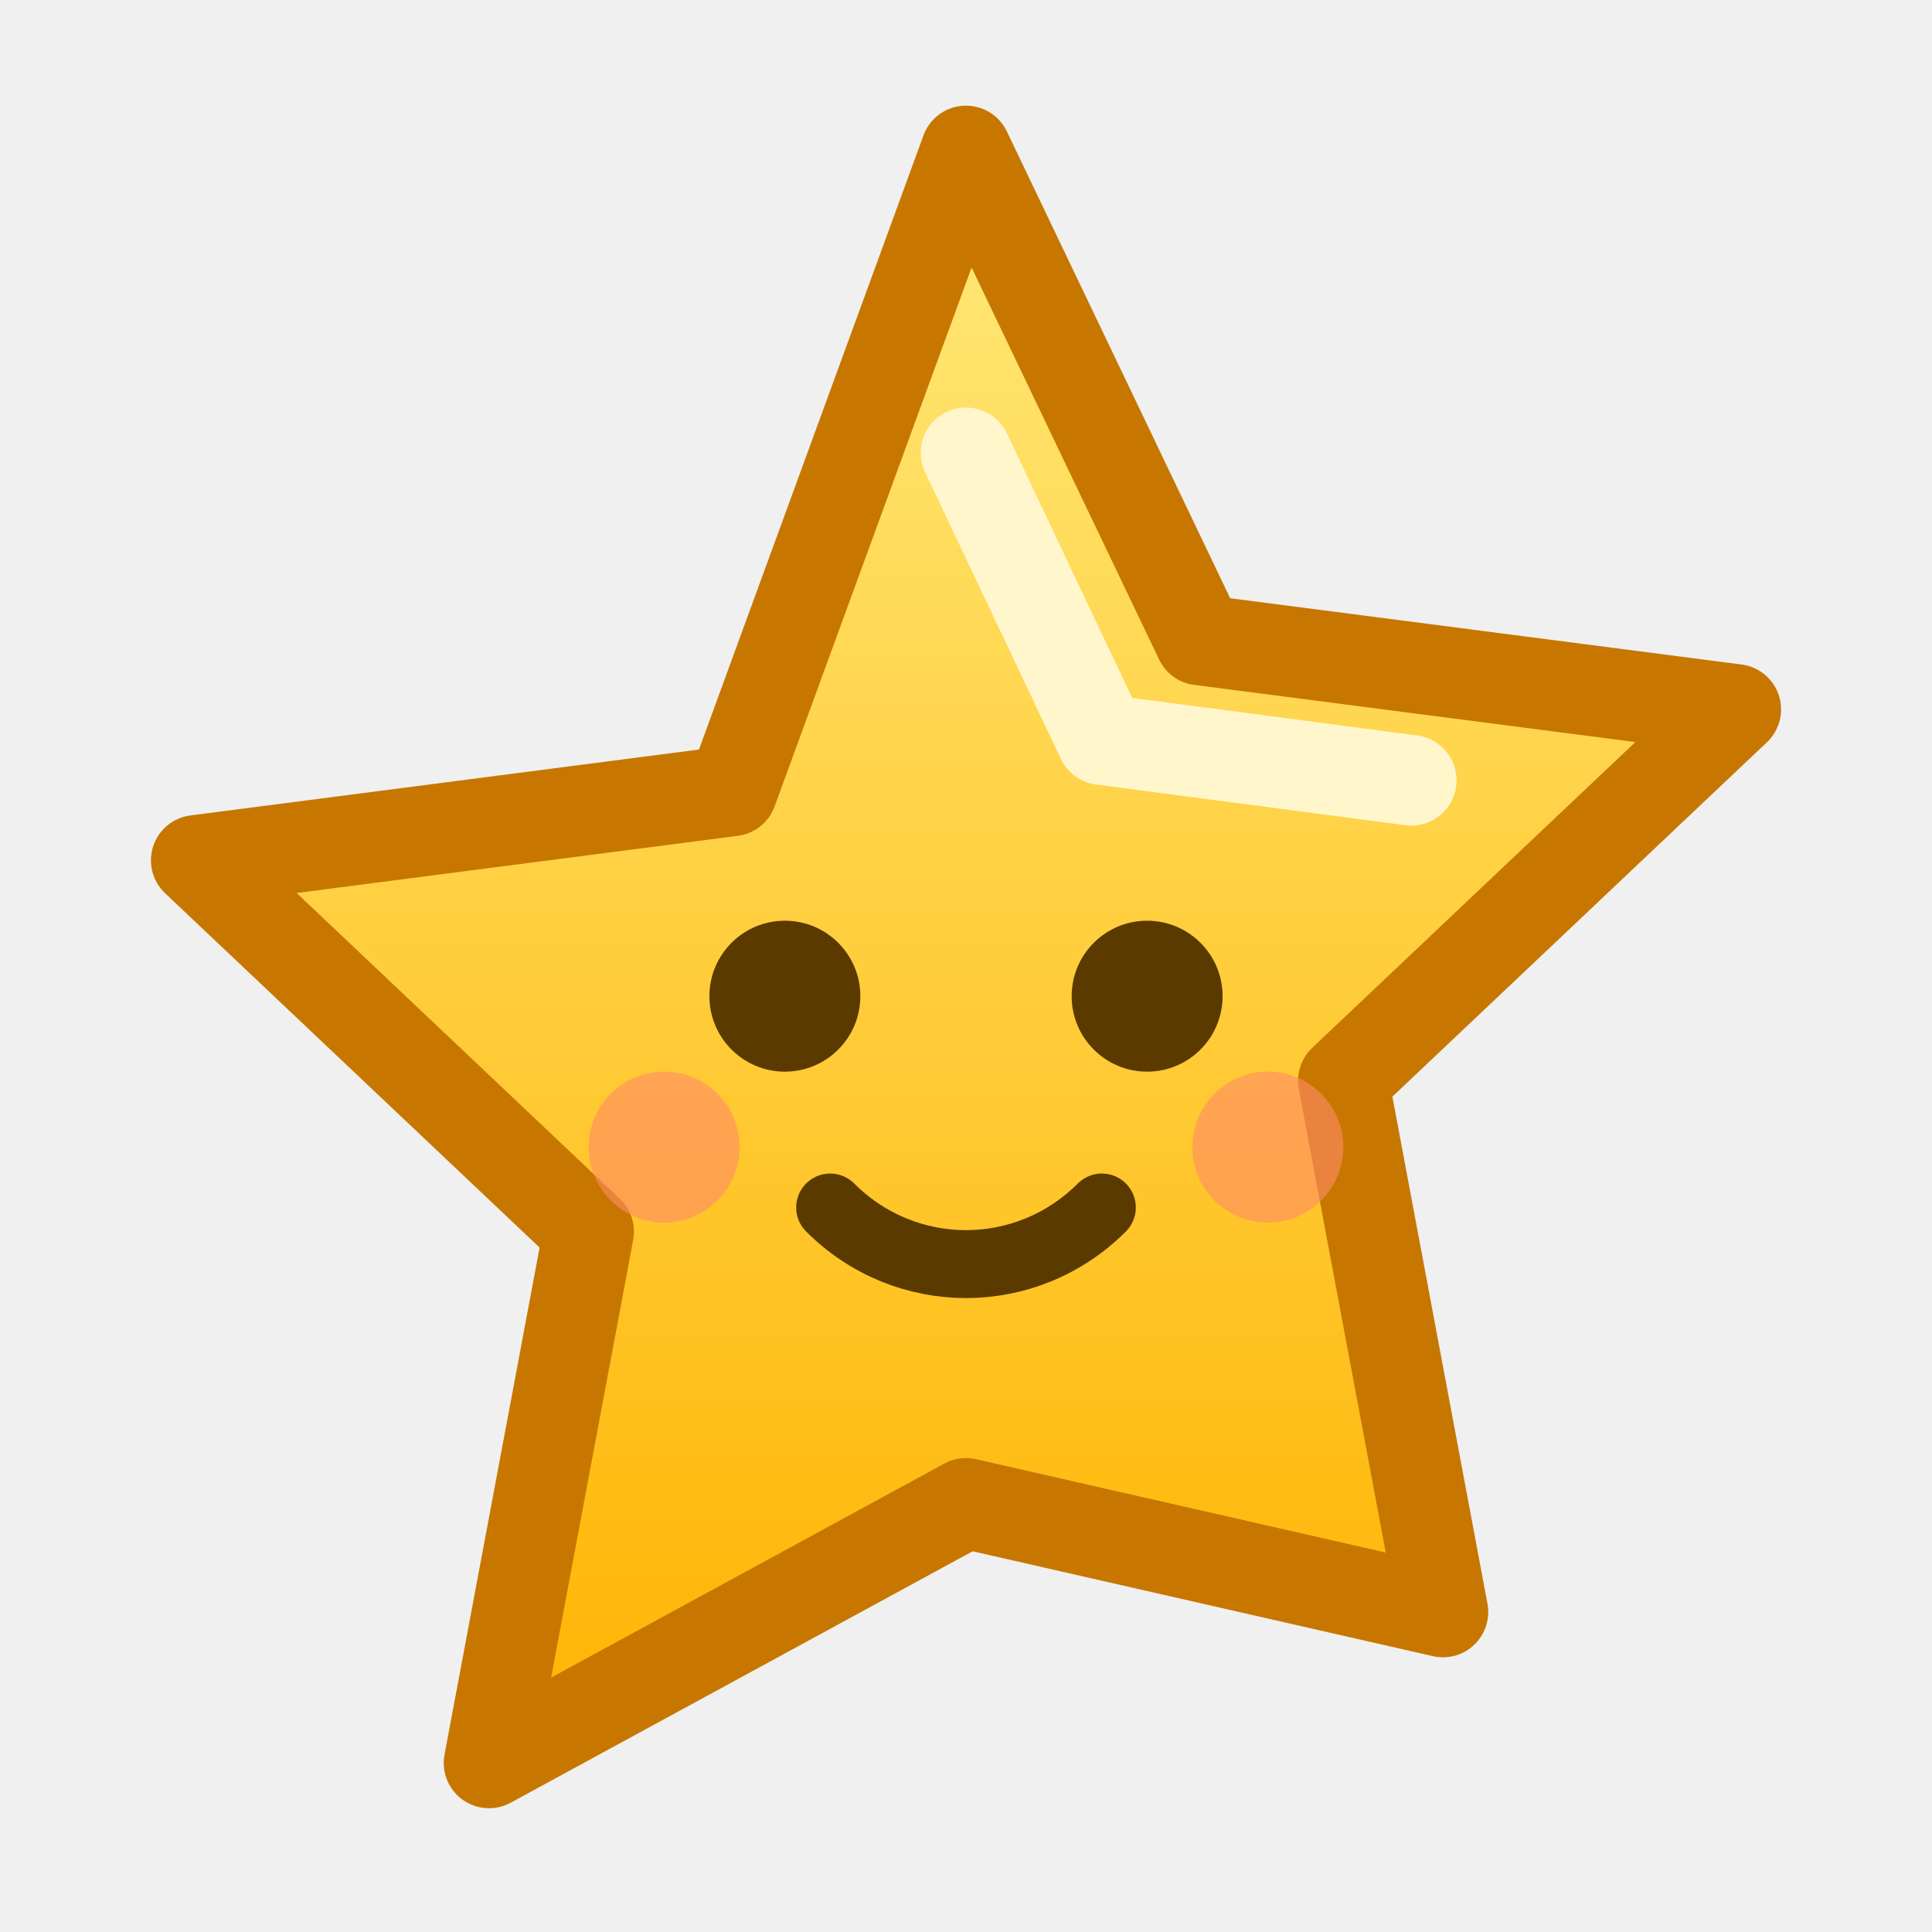
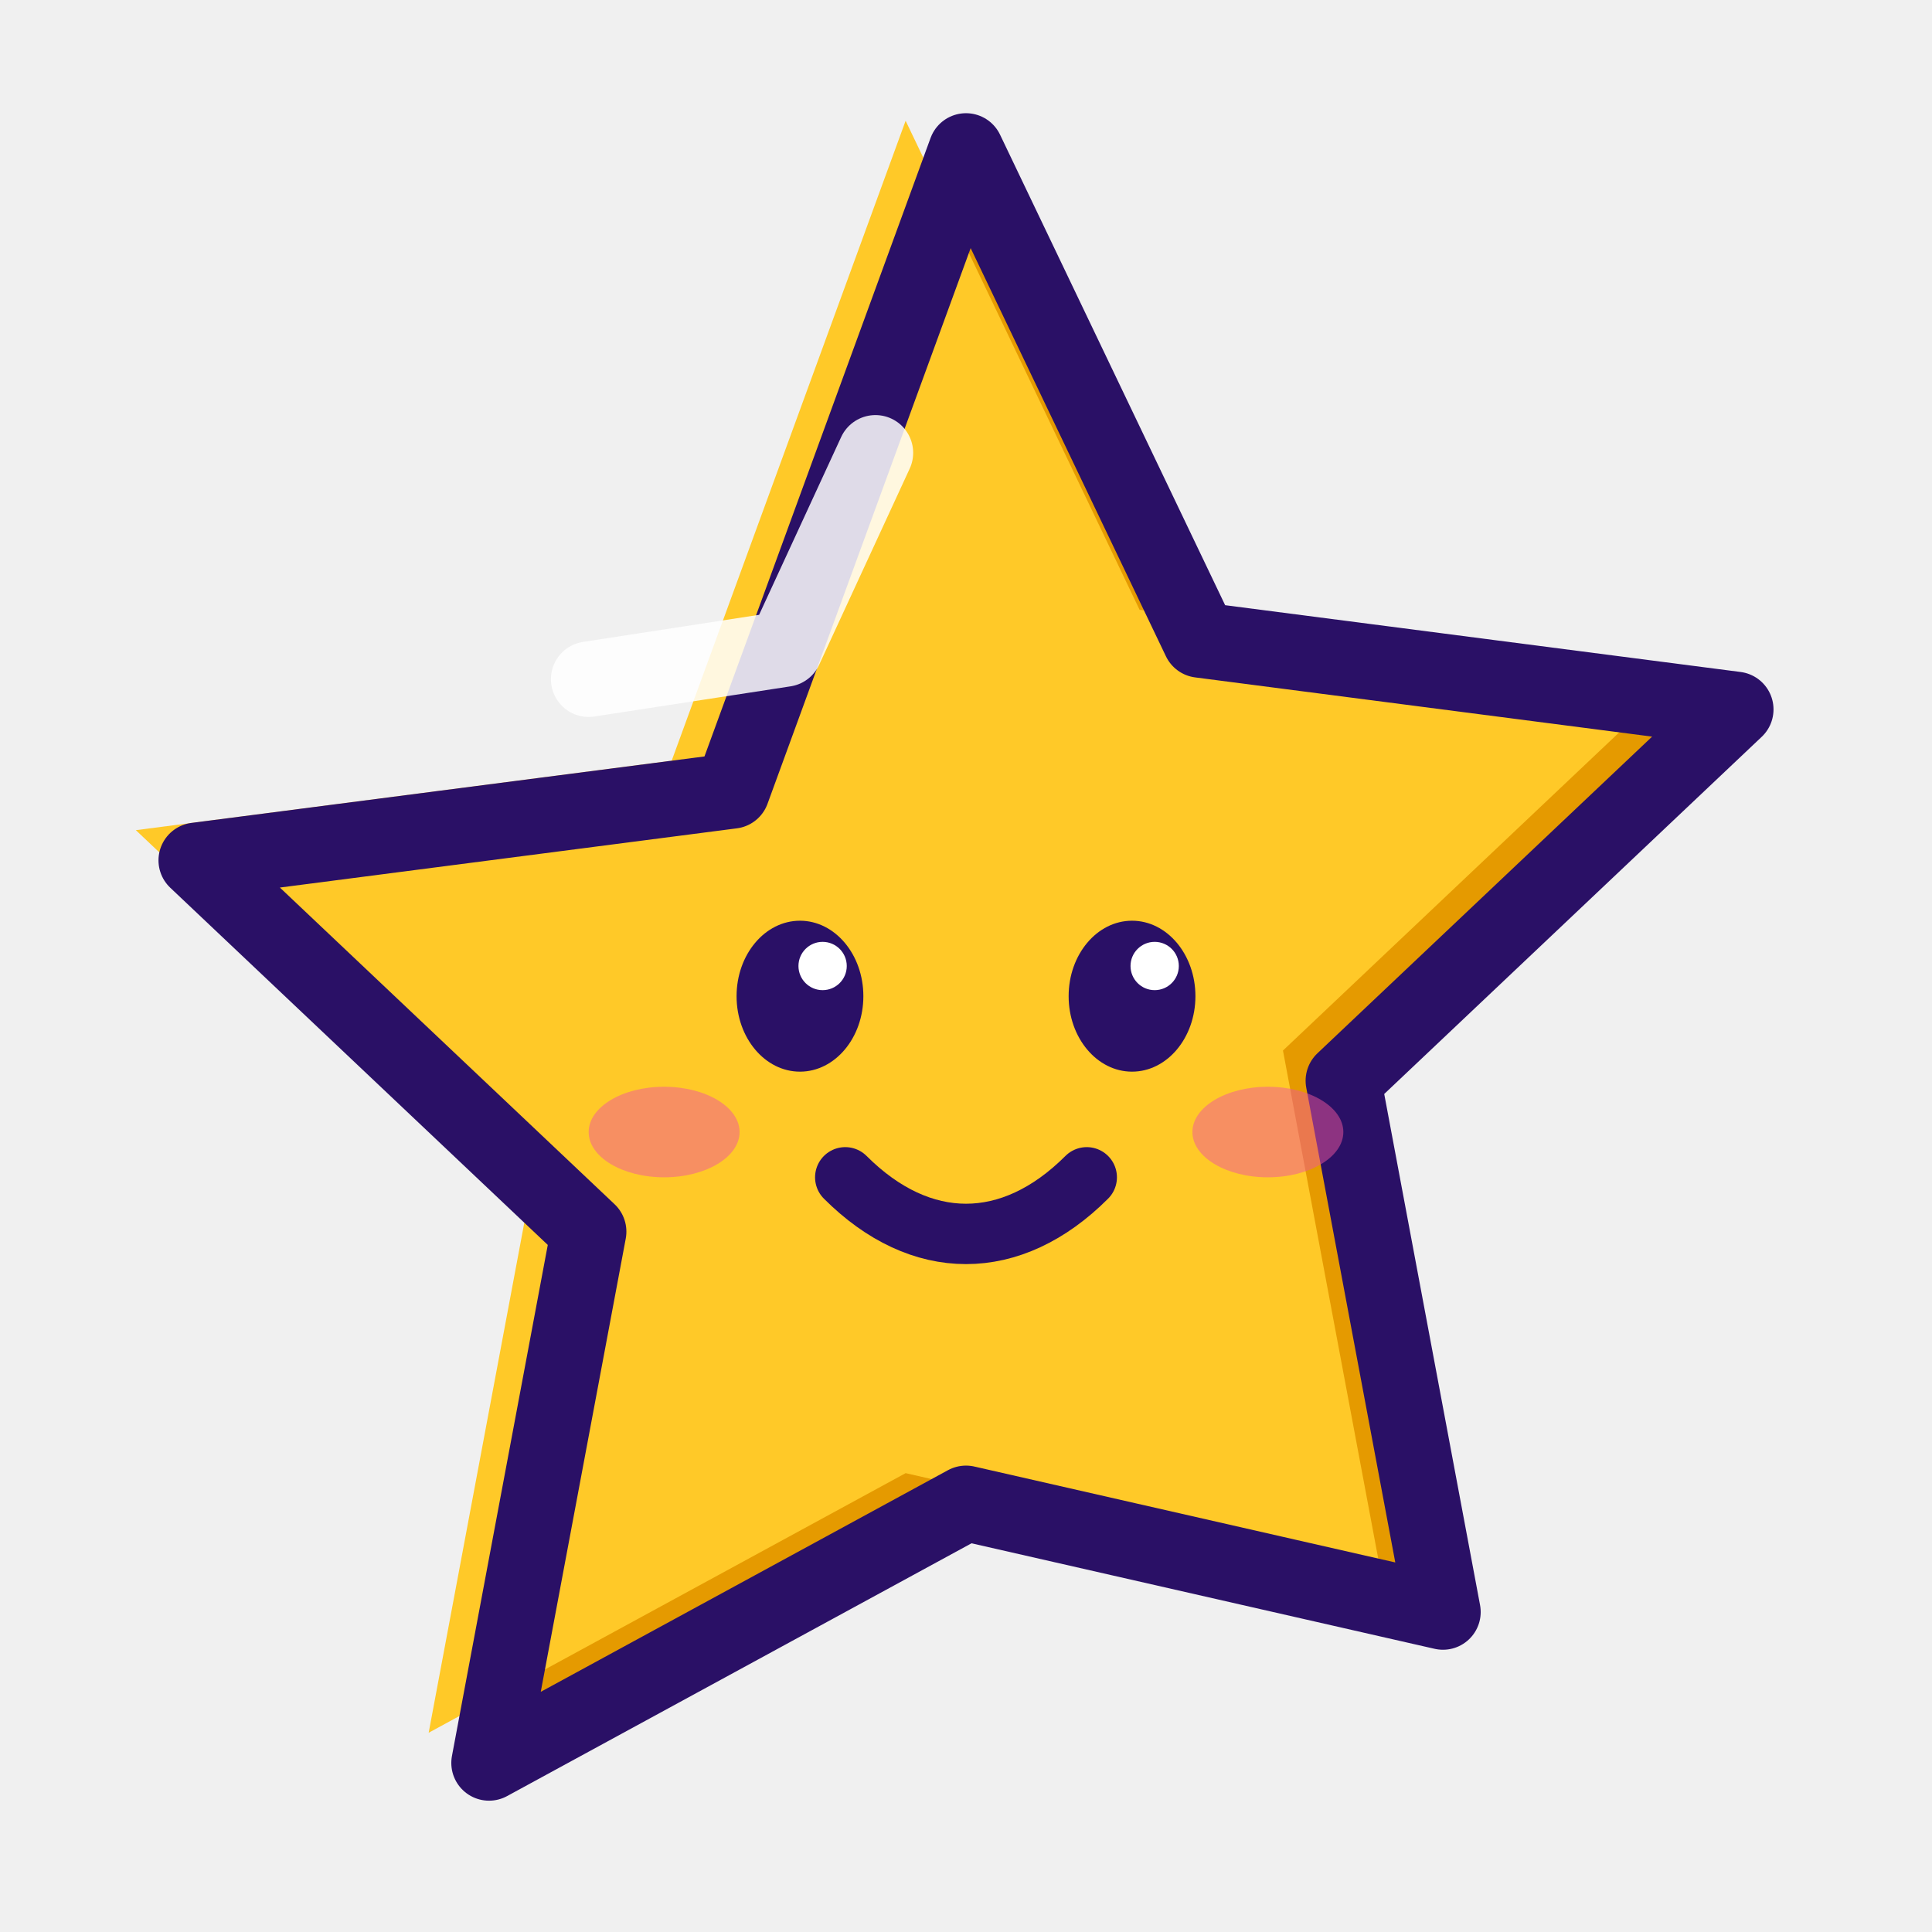
<svg xmlns="http://www.w3.org/2000/svg" viewBox="0 0 128 128">
-   <defs>
-     <linearGradient id="g" x1="0" y1="0" x2="0" y2="1">
-       <stop offset="0" stop-color="#FFE97A" />
-       <stop offset="1" stop-color="#FFB300" />
-     </linearGradient>
-   </defs>
-   <path d="M64 10l15.5 32.4 35.5 4.6-26 24.6 6.6 35.2L64 99.6 32.4 116.8 39 81.6 13 57l35.5-4.6z" fill="url(#g)" stroke="#C77700" stroke-width="6" stroke-linejoin="round" />
-   <path d="M64 30l9 19 20.5 2.7" fill="none" stroke="#FFF6CC" stroke-width="6" stroke-linecap="round" stroke-linejoin="round" />
-   <circle cx="52" cy="66" r="5" fill="#5B3A00" />
-   <circle cx="76" cy="66" r="5" fill="#5B3A00" />
-   <path d="M55 80c5 5 13 5 18 0" fill="none" stroke="#5B3A00" stroke-width="4.5" stroke-linecap="round" />
-   <circle cx="44" cy="76" r="5" fill="#FF8A65" opacity="0.6" />
-   <circle cx="84" cy="76" r="5" fill="#FF8A65" opacity="0.6" />
+   <g stroke-linejoin="round" stroke-linecap="round">
+     <path d="M64 10l15.5 32.4 35.5 4.6-26 24.6 6.6 35.2L64 99.6 32.4 116.8 39 81.6 13 57l35.5-4.6z" fill="#E59A00" />
+     <path d="M60 8l15.5 32.4 35.5 4.6-26 24.6 6.6 35.2L60 97.6 28.4 114.8 35 79.6 9 55l35.5-4.6z" fill="#FFC928" />
+     <path d="M64 10l15.5 32.4 35.5 4.6-26 24.6 6.6 35.2L64 99.6 32.4 116.8 39 81.6 13 57l35.5-4.6z" fill="none" stroke="#2A1066" stroke-width="5" />
+     <path d="M58 30l-6 13-13 2" fill="none" stroke="#fff" stroke-width="5" opacity="0.85" />
+     <ellipse cx="53" cy="66" rx="4.2" ry="5" fill="#2A1066" />
+     <ellipse cx="75" cy="66" rx="4.2" ry="5" fill="#2A1066" />
+     <circle cx="54.5" cy="64" r="1.6" fill="#fff" />
+     <circle cx="76.5" cy="64" r="1.6" fill="#fff" />
+     <path d="M56 78c5 5 11 5 16 0" fill="none" stroke="#2A1066" stroke-width="4" />
+     <ellipse cx="44" cy="75" rx="5" ry="3" fill="#F0559B" opacity="0.5" />
+     <ellipse cx="84" cy="75" rx="5" ry="3" fill="#F0559B" opacity="0.5" />
+   </g>
</svg>
